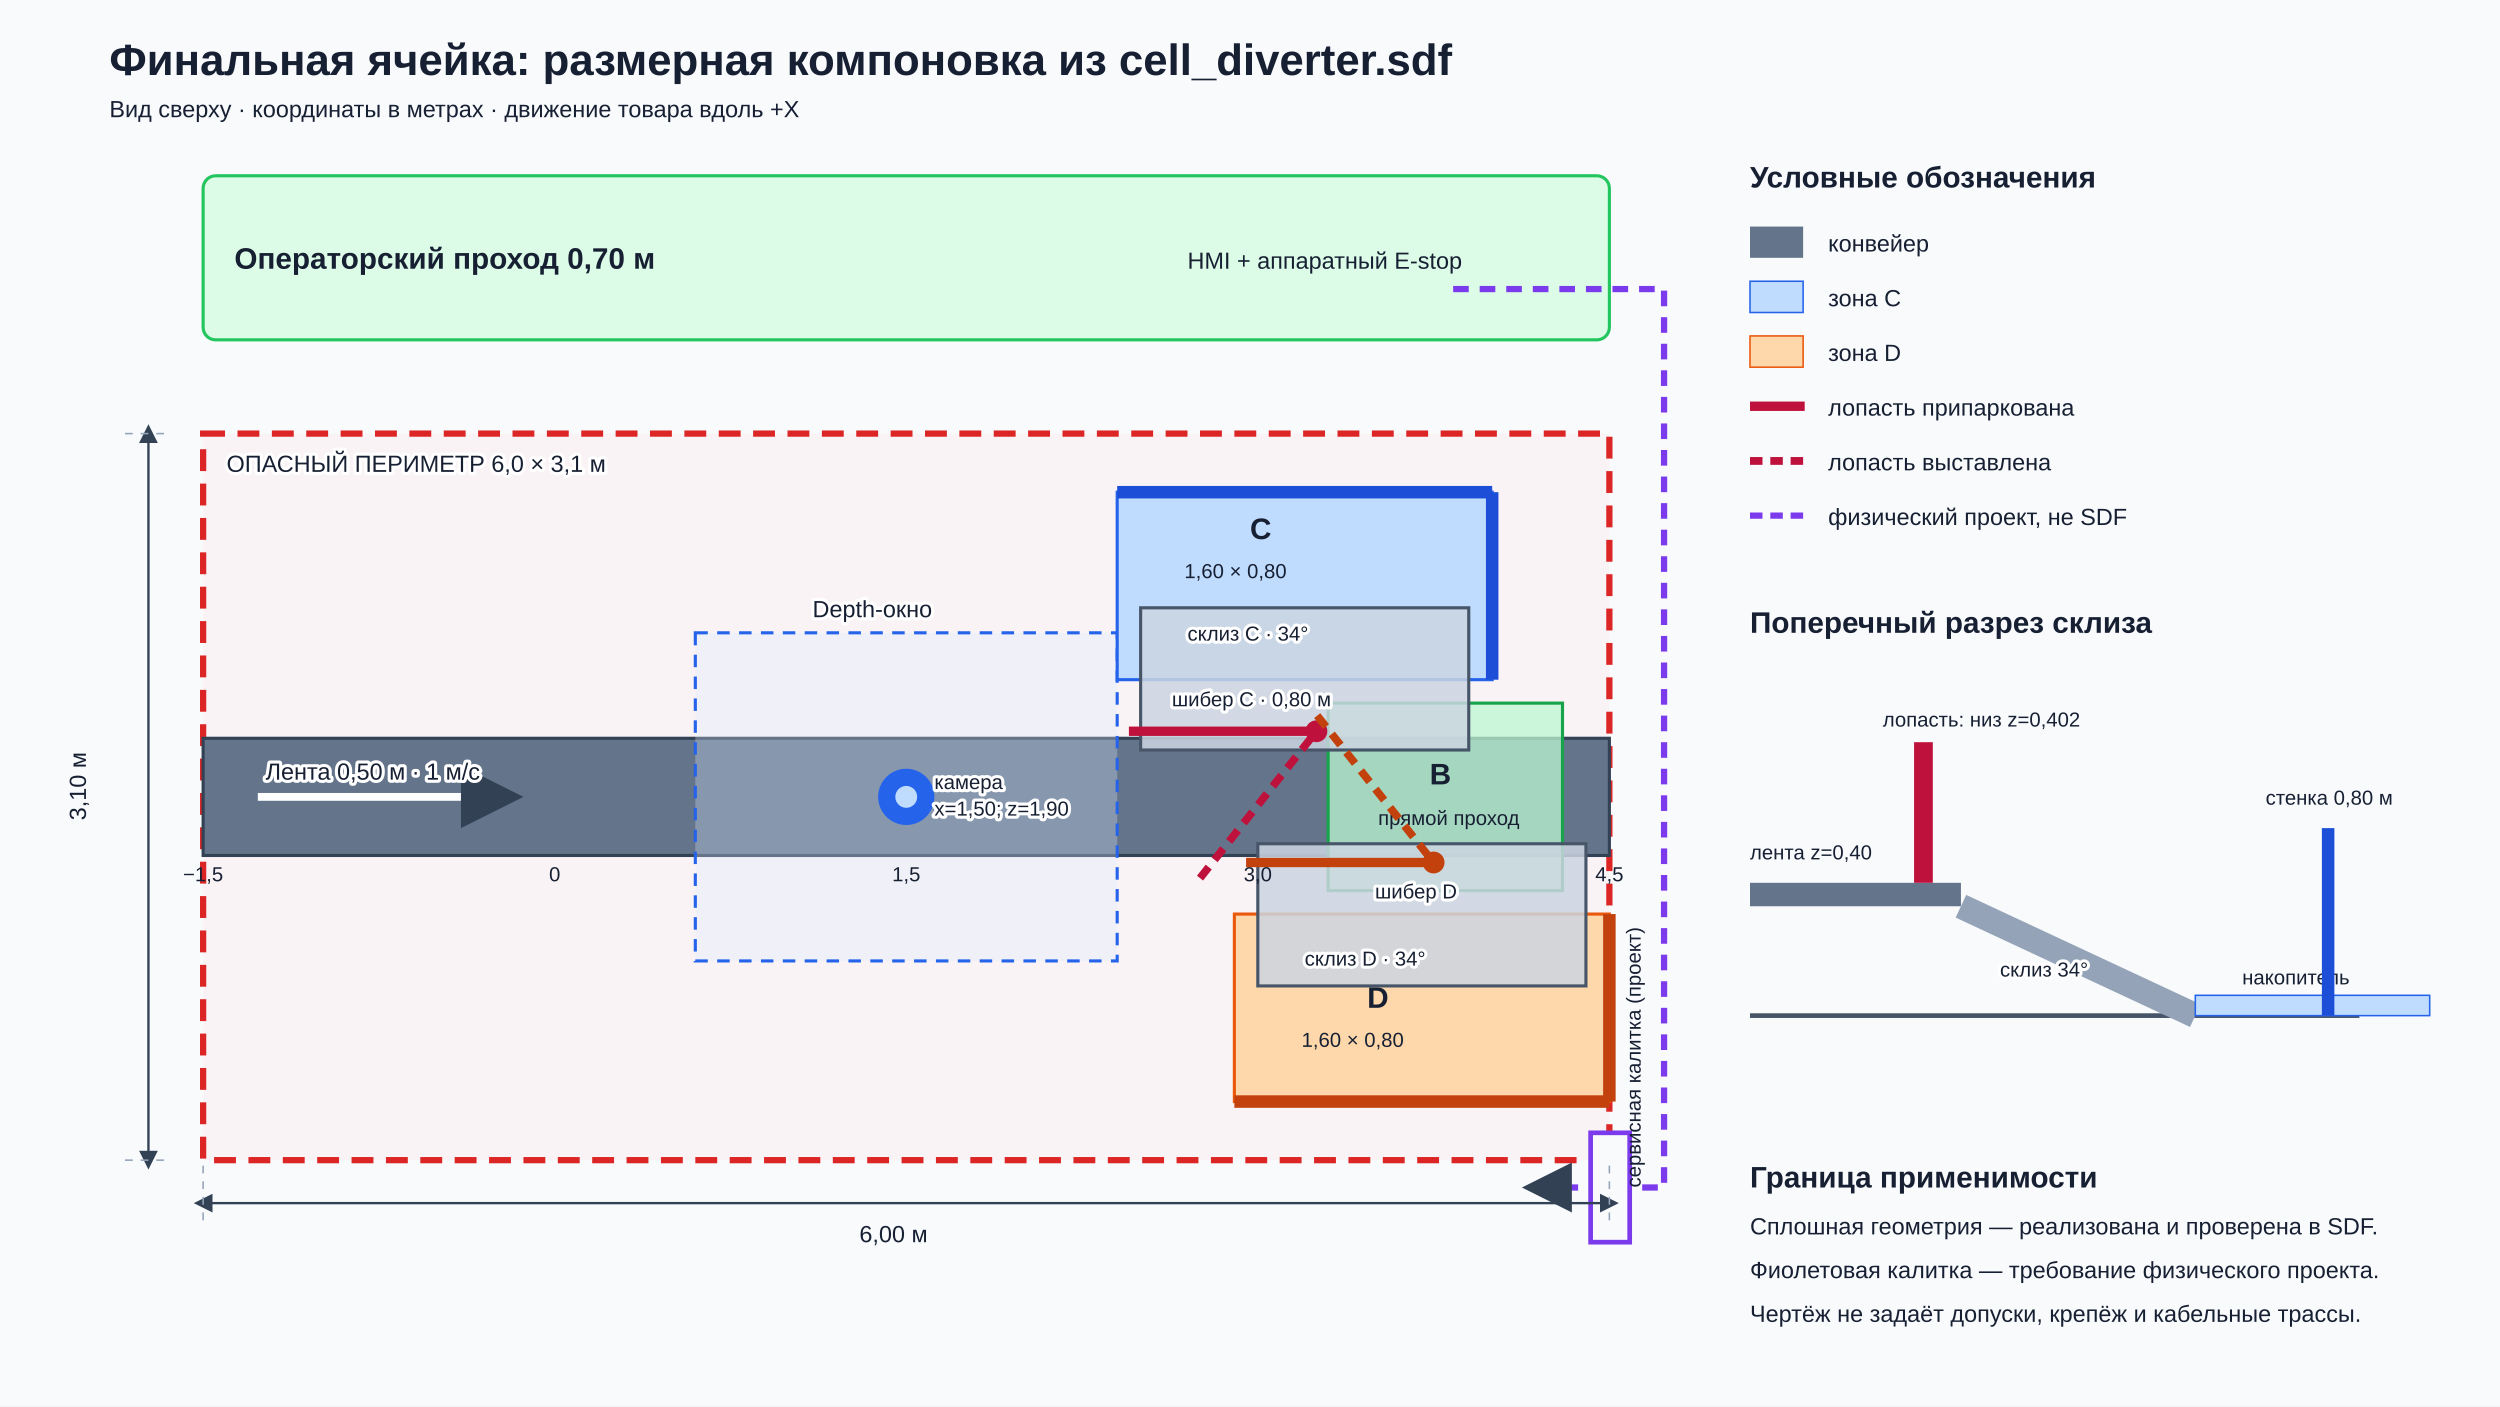
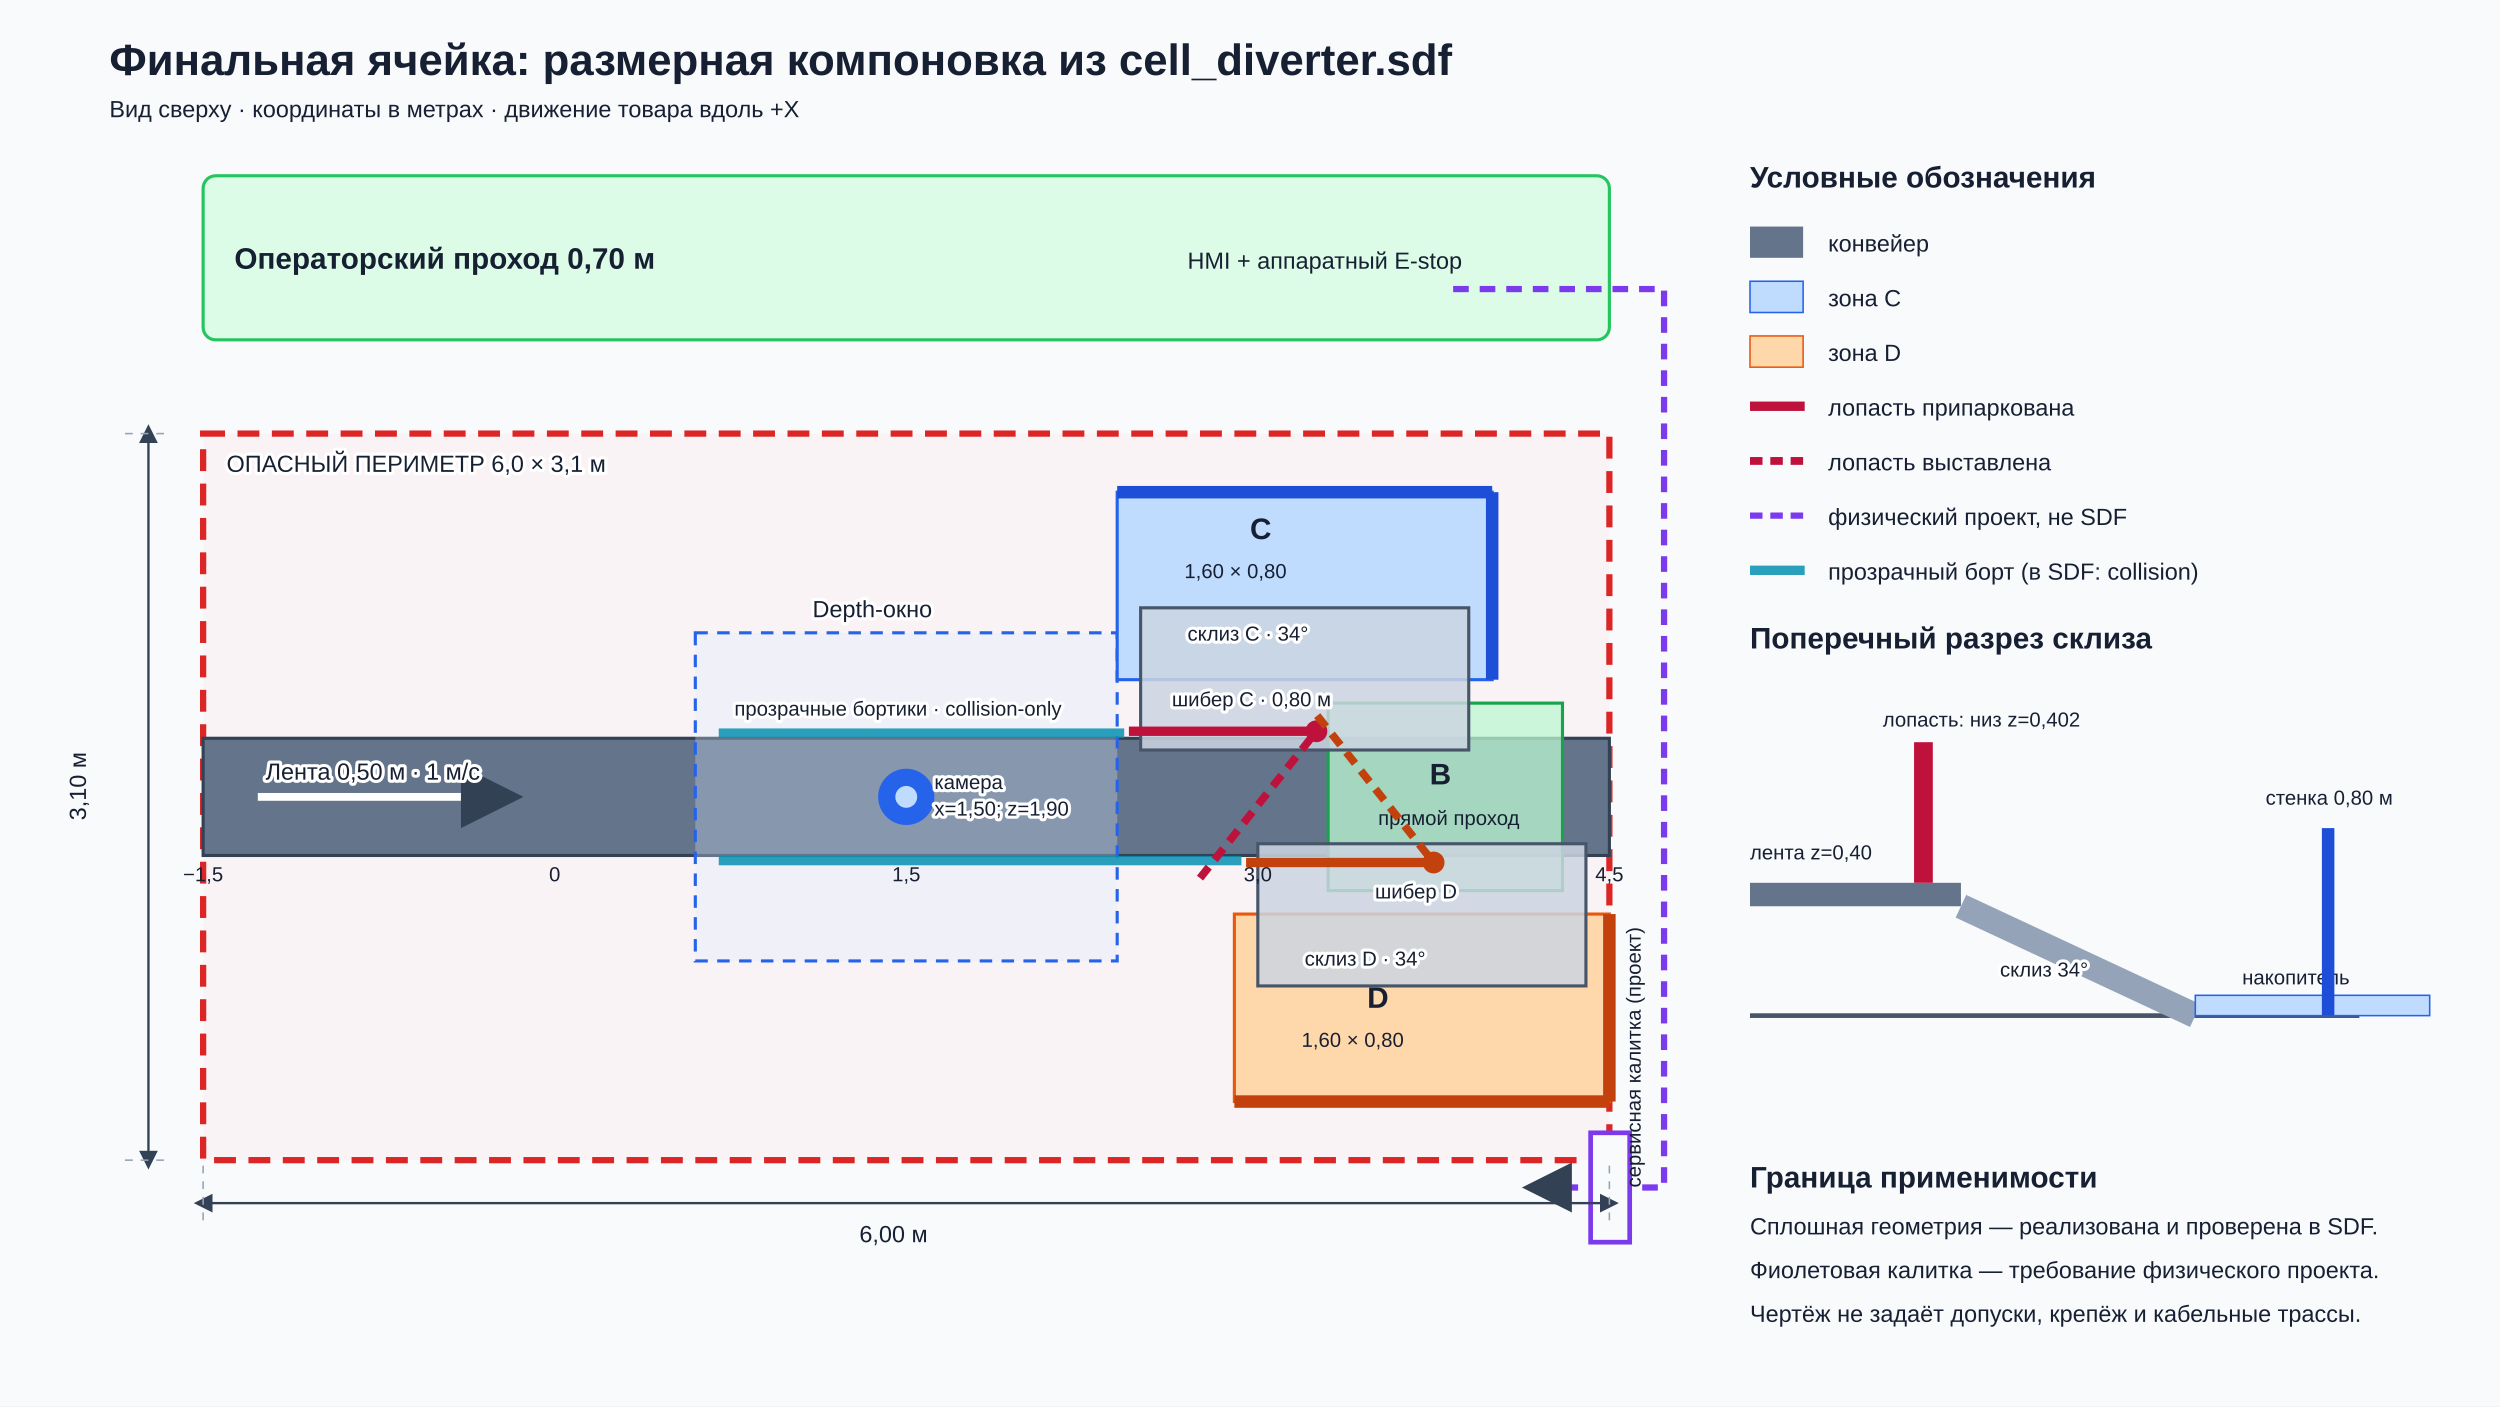
<svg xmlns="http://www.w3.org/2000/svg" width="1600" height="900" viewBox="0 0 1600 900" role="img" aria-labelledby="title desc">
  <defs>
    <marker id="arrow" markerWidth="8" markerHeight="8" refX="4" refY="4" orient="auto-start-reverse">
      <path d="M0,0 L8,4 L0,8 Z" fill="#334155" />
    </marker>
    <style>
      .t{font-family:Arial,'DejaVu Sans',sans-serif;fill:#172033}.title{font-size:28px;font-weight:700}.h{font-size:19px;font-weight:700}.s{font-size:15px}.xs{font-size:13px}.dim{stroke:#334155;stroke-width:1.5;marker-start:url(#arrow);marker-end:url(#arrow)}.guide{stroke:#94a3b8;stroke-width:1;stroke-dasharray:5 5}.label{paint-order:stroke;stroke:#fff;stroke-width:4px;stroke-linejoin:round}
    </style>
  </defs>
  <rect width="1600" height="900" fill="#f8fafc" />
  <text x="70" y="48" class="t title">Финальная ячейка: размерная компоновка из cell_diverter.sdf</text>
  <text x="70" y="75" class="t s">Вид сверху · координаты в метрах · движение товара вдоль +X</text>
  <g transform="translate(0 70)">
    <rect x="130" y="42.5" width="900" height="105" rx="8" fill="#dcfce7" stroke="#22c55e" stroke-width="2" />
    <text x="150" y="102" class="t h">Операторский проход 0,70 м</text>
    <text x="760" y="102" class="t s">HMI + аппаратный E-stop</text>
    <rect x="130" y="207.5" width="900" height="465" fill="#fee2e2" fill-opacity="0.30" stroke="#dc2626" stroke-width="4" stroke-dasharray="14 8" />
    <text x="145" y="232" class="t s label" fill="#b91c1c">ОПАСНЫЙ ПЕРИМЕТР 6,0 × 3,1 м</text>
    <rect x="130" y="402.5" width="900" height="75" fill="#64748b" stroke="#334155" stroke-width="2" />
    <line x1="165" y1="440" x2="315" y2="440" stroke="#fff" stroke-width="5" marker-end="url(#arrow)" />
    <text x="170" y="429" class="t s label">Лента 0,50 м · 1 м/с</text>
    <rect x="445" y="335" width="270" height="210" fill="#dbeafe" fill-opacity="0.30" stroke="#2563eb" stroke-width="2" stroke-dasharray="8 6" />
    <circle cx="580" cy="440" r="18" fill="#2563eb" />
    <circle cx="580" cy="440" r="7" fill="#bfdbfe" />
    <text x="520" y="325" class="t s label">Depth-окно</text>
    <text x="598" y="435" class="t xs label">камера</text>
    <text x="598" y="452" class="t xs label">x=1,50; z=1,90</text>
+     <g id="camera-guards" data-sdf-model="belt_guides_camera">
+       <line id="camera-guard-left" x1="460" y1="399.2" x2="719.5" y2="399.2" stroke="#0891b2" stroke-width="6" stroke-opacity="0.85" />
+       <line id="camera-guard-right" x1="460" y1="480.8" x2="794.5" y2="480.8" stroke="#0891b2" stroke-width="6" stroke-opacity="0.85" />
+       <text x="470" y="388" class="t xs label" fill="#0e7490">прозрачные бортики · collision-only</text>
+     </g>
    <rect x="715" y="245" width="240" height="120" fill="#bfdbfe" stroke="#2563eb" stroke-width="2" />
    <line x1="715" y1="245" x2="955" y2="245" stroke="#1d4ed8" stroke-width="8" />
    <line x1="955" y1="245" x2="955" y2="365" stroke="#1d4ed8" stroke-width="8" />
    <text x="800" y="275" class="t h">C</text>
    <text x="758" y="300" class="t xs">1,60 × 0,80</text>
    <rect x="790" y="515" width="240" height="120" fill="#fed7aa" stroke="#ea580c" stroke-width="2" />
    <line x1="790" y1="635" x2="1030" y2="635" stroke="#c2410c" stroke-width="8" />
    <line x1="1030" y1="515" x2="1030" y2="635" stroke="#c2410c" stroke-width="8" />
    <text x="875" y="575" class="t h">D</text>
    <text x="833" y="600" class="t xs">1,60 × 0,80</text>
    <rect x="850" y="380" width="150" height="120" fill="#bbf7d0" fill-opacity="0.75" stroke="#16a34a" stroke-width="2" />
    <text x="915" y="432" class="t h">B</text>
    <text x="882" y="458" class="t xs">прямой проход</text>
    <polygon points="730,410 940,410 940,319 730,319" fill="#cbd5e1" fill-opacity="0.85" stroke="#475569" stroke-width="2" />
    <text x="760" y="340" class="t xs label">склиз C · 34°</text>
    <polygon points="805,470 1015,470 1015,561 805,561" fill="#cbd5e1" fill-opacity="0.85" stroke="#475569" stroke-width="2" />
    <text x="835" y="548" class="t xs label">склиз D · 34°</text>
    <circle cx="842.5" cy="398" r="7" fill="#be123c" />
    <line x1="722.5" y1="398" x2="842.5" y2="398" stroke="#be123c" stroke-width="6" />
    <line x1="768" y1="492" x2="842.5" y2="398" stroke="#be123c" stroke-width="5" stroke-dasharray="9 6" />
    <text x="750" y="382" class="t xs label">шибер C · 0,80 м</text>
    <circle cx="917.5" cy="482" r="7" fill="#c2410c" />
    <line x1="797.5" y1="482" x2="917.5" y2="482" stroke="#c2410c" stroke-width="6" />
    <line x1="843" y1="388" x2="917.5" y2="482" stroke="#c2410c" stroke-width="5" stroke-dasharray="9 6" />
    <text x="880" y="505" class="t xs label">шибер D</text>
    <path d="M930 115 L1065 115 L1065 690 L990 690" fill="none" stroke="#7c3aed" stroke-width="4" stroke-dasharray="10 7" marker-end="url(#arrow)" />
    <rect x="1018" y="655" width="25" height="70" fill="#f8fafc" stroke="#7c3aed" stroke-width="3" />
    <text x="1050" y="690" class="t xs" fill="#6d28d9" transform="rotate(-90 1050 690)">сервисная калитка (проект)</text>
    <line x1="130" y1="700" x2="1030" y2="700" class="dim" />
    <line x1="130" y1="676" x2="130" y2="713" class="guide" />
    <line x1="1030" y1="676" x2="1030" y2="713" class="guide" />
    <text x="550" y="725" class="t s">6,00 м</text>
    <line x1="95" y1="207.5" x2="95" y2="672.5" class="dim" />
    <line x1="105" y1="207.5" x2="75" y2="207.5" class="guide" />
    <line x1="105" y1="672.5" x2="75" y2="672.5" class="guide" />
    <text x="55" y="455" class="t s" transform="rotate(-90 55 455)">3,10 м</text>
    <g class="t xs" text-anchor="middle">
      <text x="130" y="494">−1,5</text>
      <text x="355" y="494">0</text>
      <text x="580" y="494">1,5</text>
      <text x="805" y="494">3,0</text>
      <text x="1030" y="494">4,5</text>
    </g>
  </g>
  <text x="1120" y="120" class="t h">Условные обозначения</text>
  <rect x="1120" y="145" width="34" height="20" fill="#64748b" />
  <text x="1170" y="161" class="t s">конвейер</text>
  <rect x="1120" y="180" width="34" height="20" fill="#bfdbfe" stroke="#2563eb" />
  <text x="1170" y="196" class="t s">зона C</text>
  <rect x="1120" y="215" width="34" height="20" fill="#fed7aa" stroke="#ea580c" />
  <text x="1170" y="231" class="t s">зона D</text>
  <line x1="1120" y1="260" x2="1155" y2="260" stroke="#be123c" stroke-width="6" />
  <text x="1170" y="266" class="t s">лопасть припаркована</text>
  <line x1="1120" y1="295" x2="1155" y2="295" stroke="#be123c" stroke-width="5" stroke-dasharray="8 5" />
  <text x="1170" y="301" class="t s">лопасть выставлена</text>
  <line x1="1120" y1="330" x2="1155" y2="330" stroke="#7c3aed" stroke-width="4" stroke-dasharray="8 5" />
  <text x="1170" y="336" class="t s">физический проект, не SDF</text>
-   <text x="1120" y="405" class="t h">Поперечный разрез склиза</text>
+   <line x1="1120" y1="365" x2="1155" y2="365" stroke="#0891b2" stroke-width="6" stroke-opacity="0.85" />
+   <text x="1170" y="371" class="t s">прозрачный борт (в SDF: collision)</text>
+   <text x="1120" y="415" class="t h">Поперечный разрез склиза</text>
  <line x1="1120" y1="650" x2="1510" y2="650" stroke="#475569" stroke-width="3" />
  <rect x="1120" y="565" width="135" height="15" fill="#64748b" />
  <line x1="1255" y1="580" x2="1405" y2="650" stroke="#94a3b8" stroke-width="16" />
  <rect x="1405" y="637" width="150" height="13" fill="#bfdbfe" stroke="#2563eb" />
  <rect x="1225" y="475" width="12" height="90" fill="#be123c" />
  <text x="1120" y="550" class="t xs">лента z=0,40</text>
  <text x="1205" y="465" class="t xs">лопасть: низ z=0,402</text>
  <text x="1280" y="625" class="t xs label">склиз 34°</text>
  <text x="1435" y="630" class="t xs">накопитель</text>
  <line x1="1490" y1="650" x2="1490" y2="530" stroke="#1d4ed8" stroke-width="8" />
  <text x="1450" y="515" class="t xs">стенка 0,80 м</text>
  <text x="1120" y="760" class="t h">Граница применимости</text>
  <text x="1120" y="790" class="t s">Сплошная геометрия — реализована и проверена в SDF.</text>
  <text x="1120" y="818" class="t s">Фиолетовая калитка — требование физического проекта.</text>
  <text x="1120" y="846" class="t s">Чертёж не задаёт допуски, крепёж и кабельные трассы.</text>
</svg>
